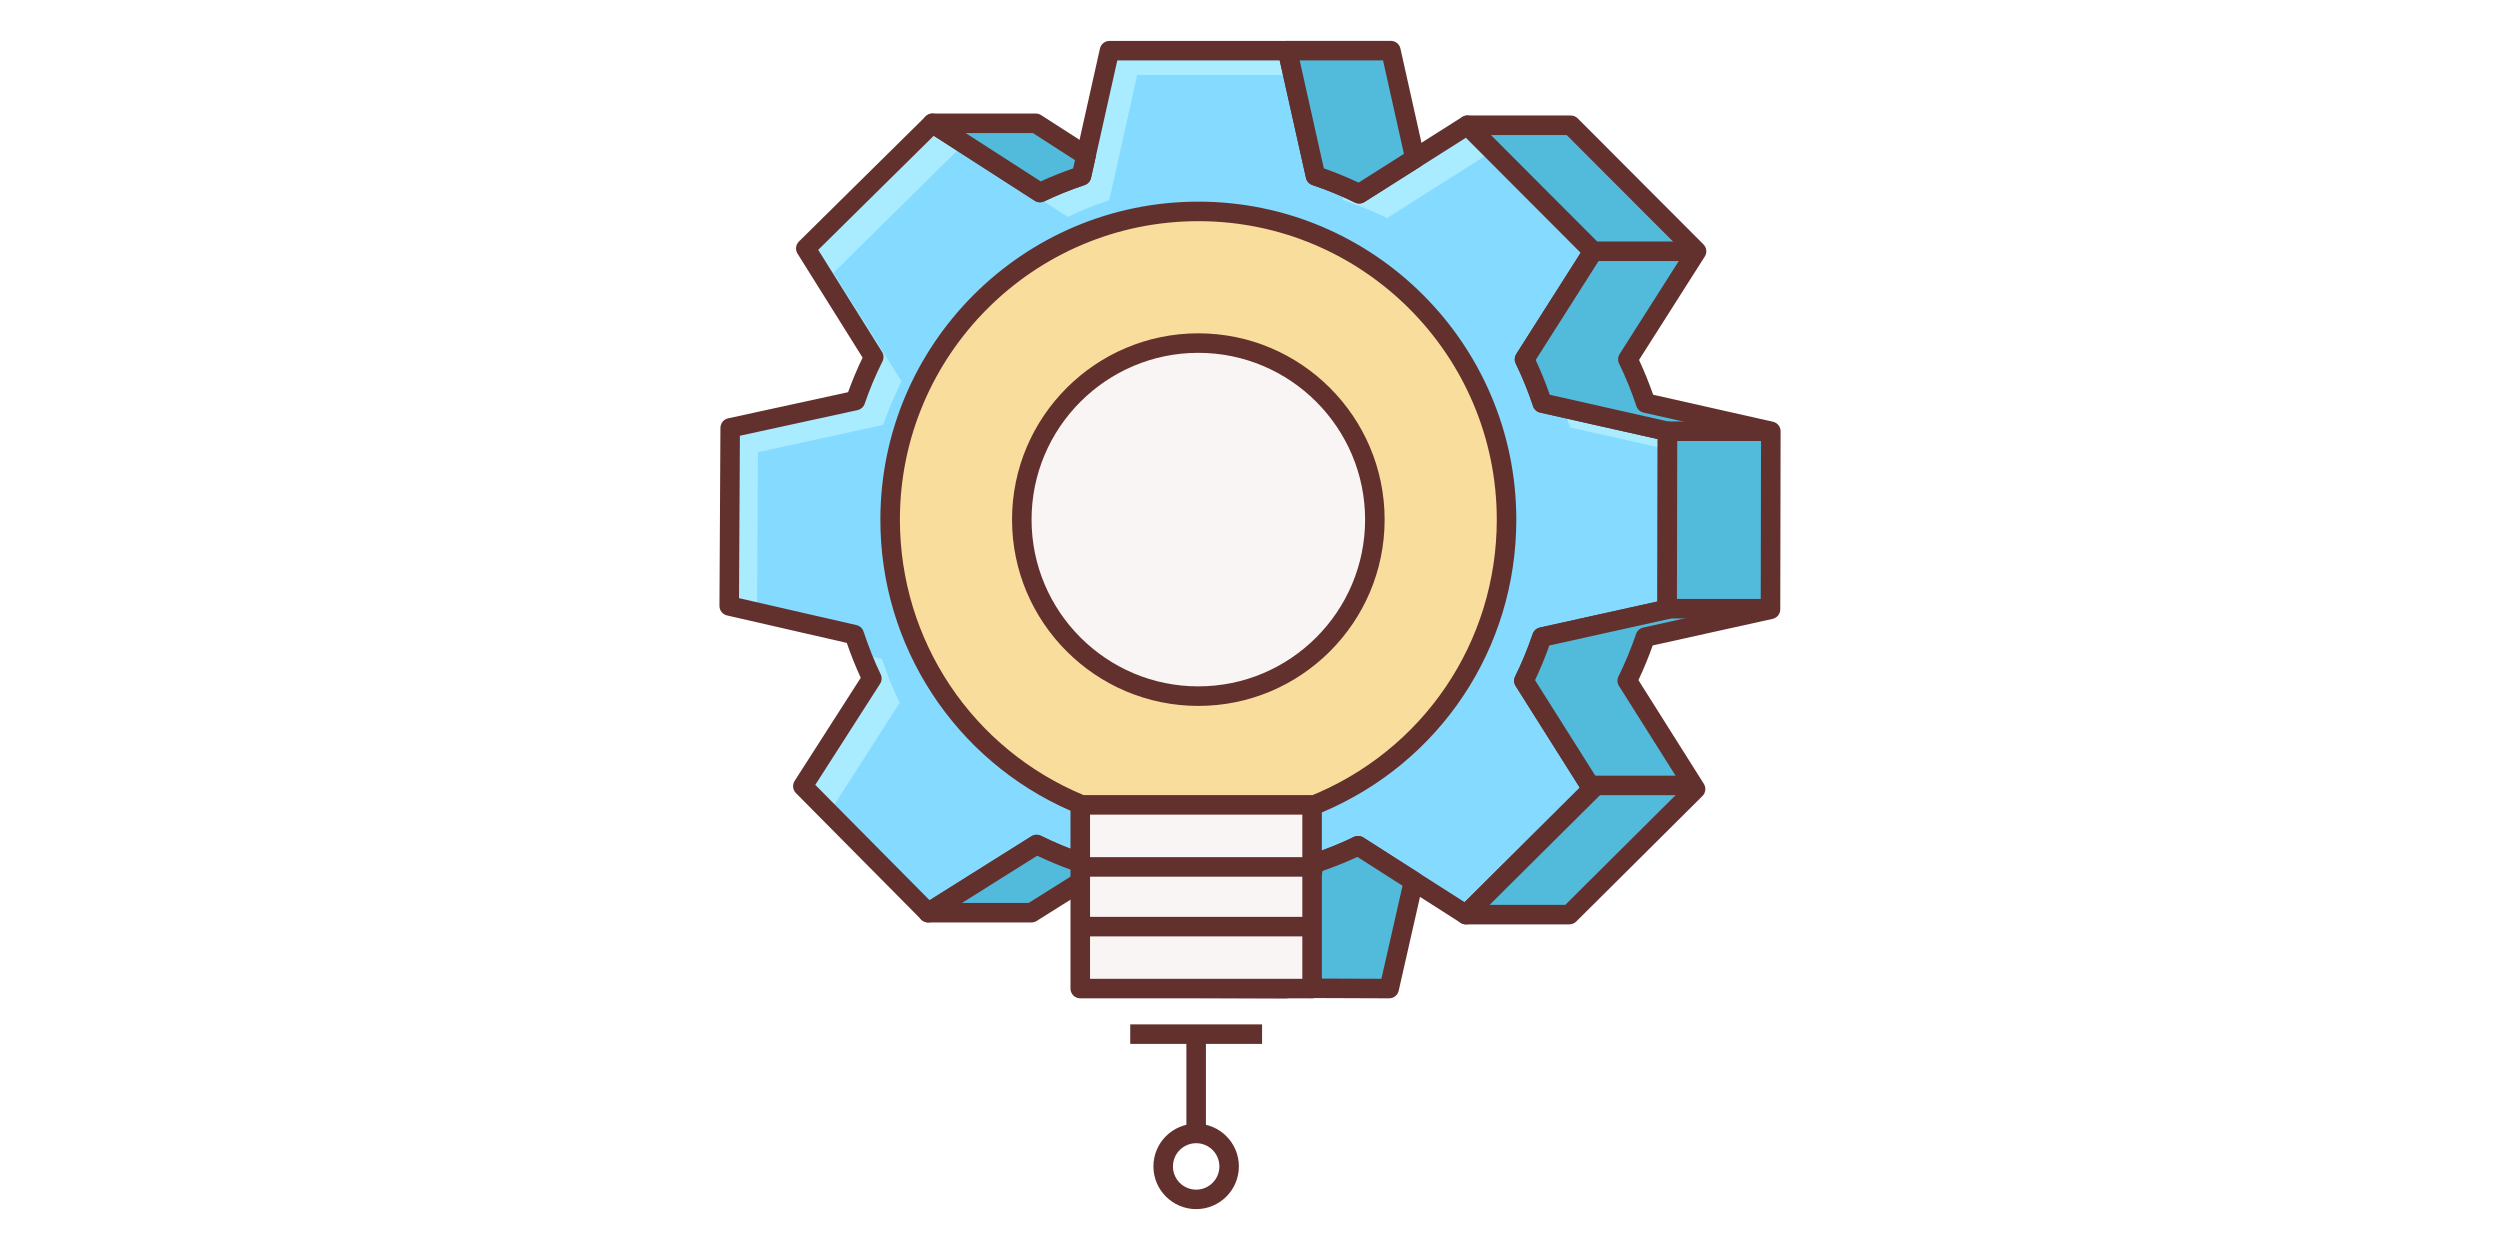
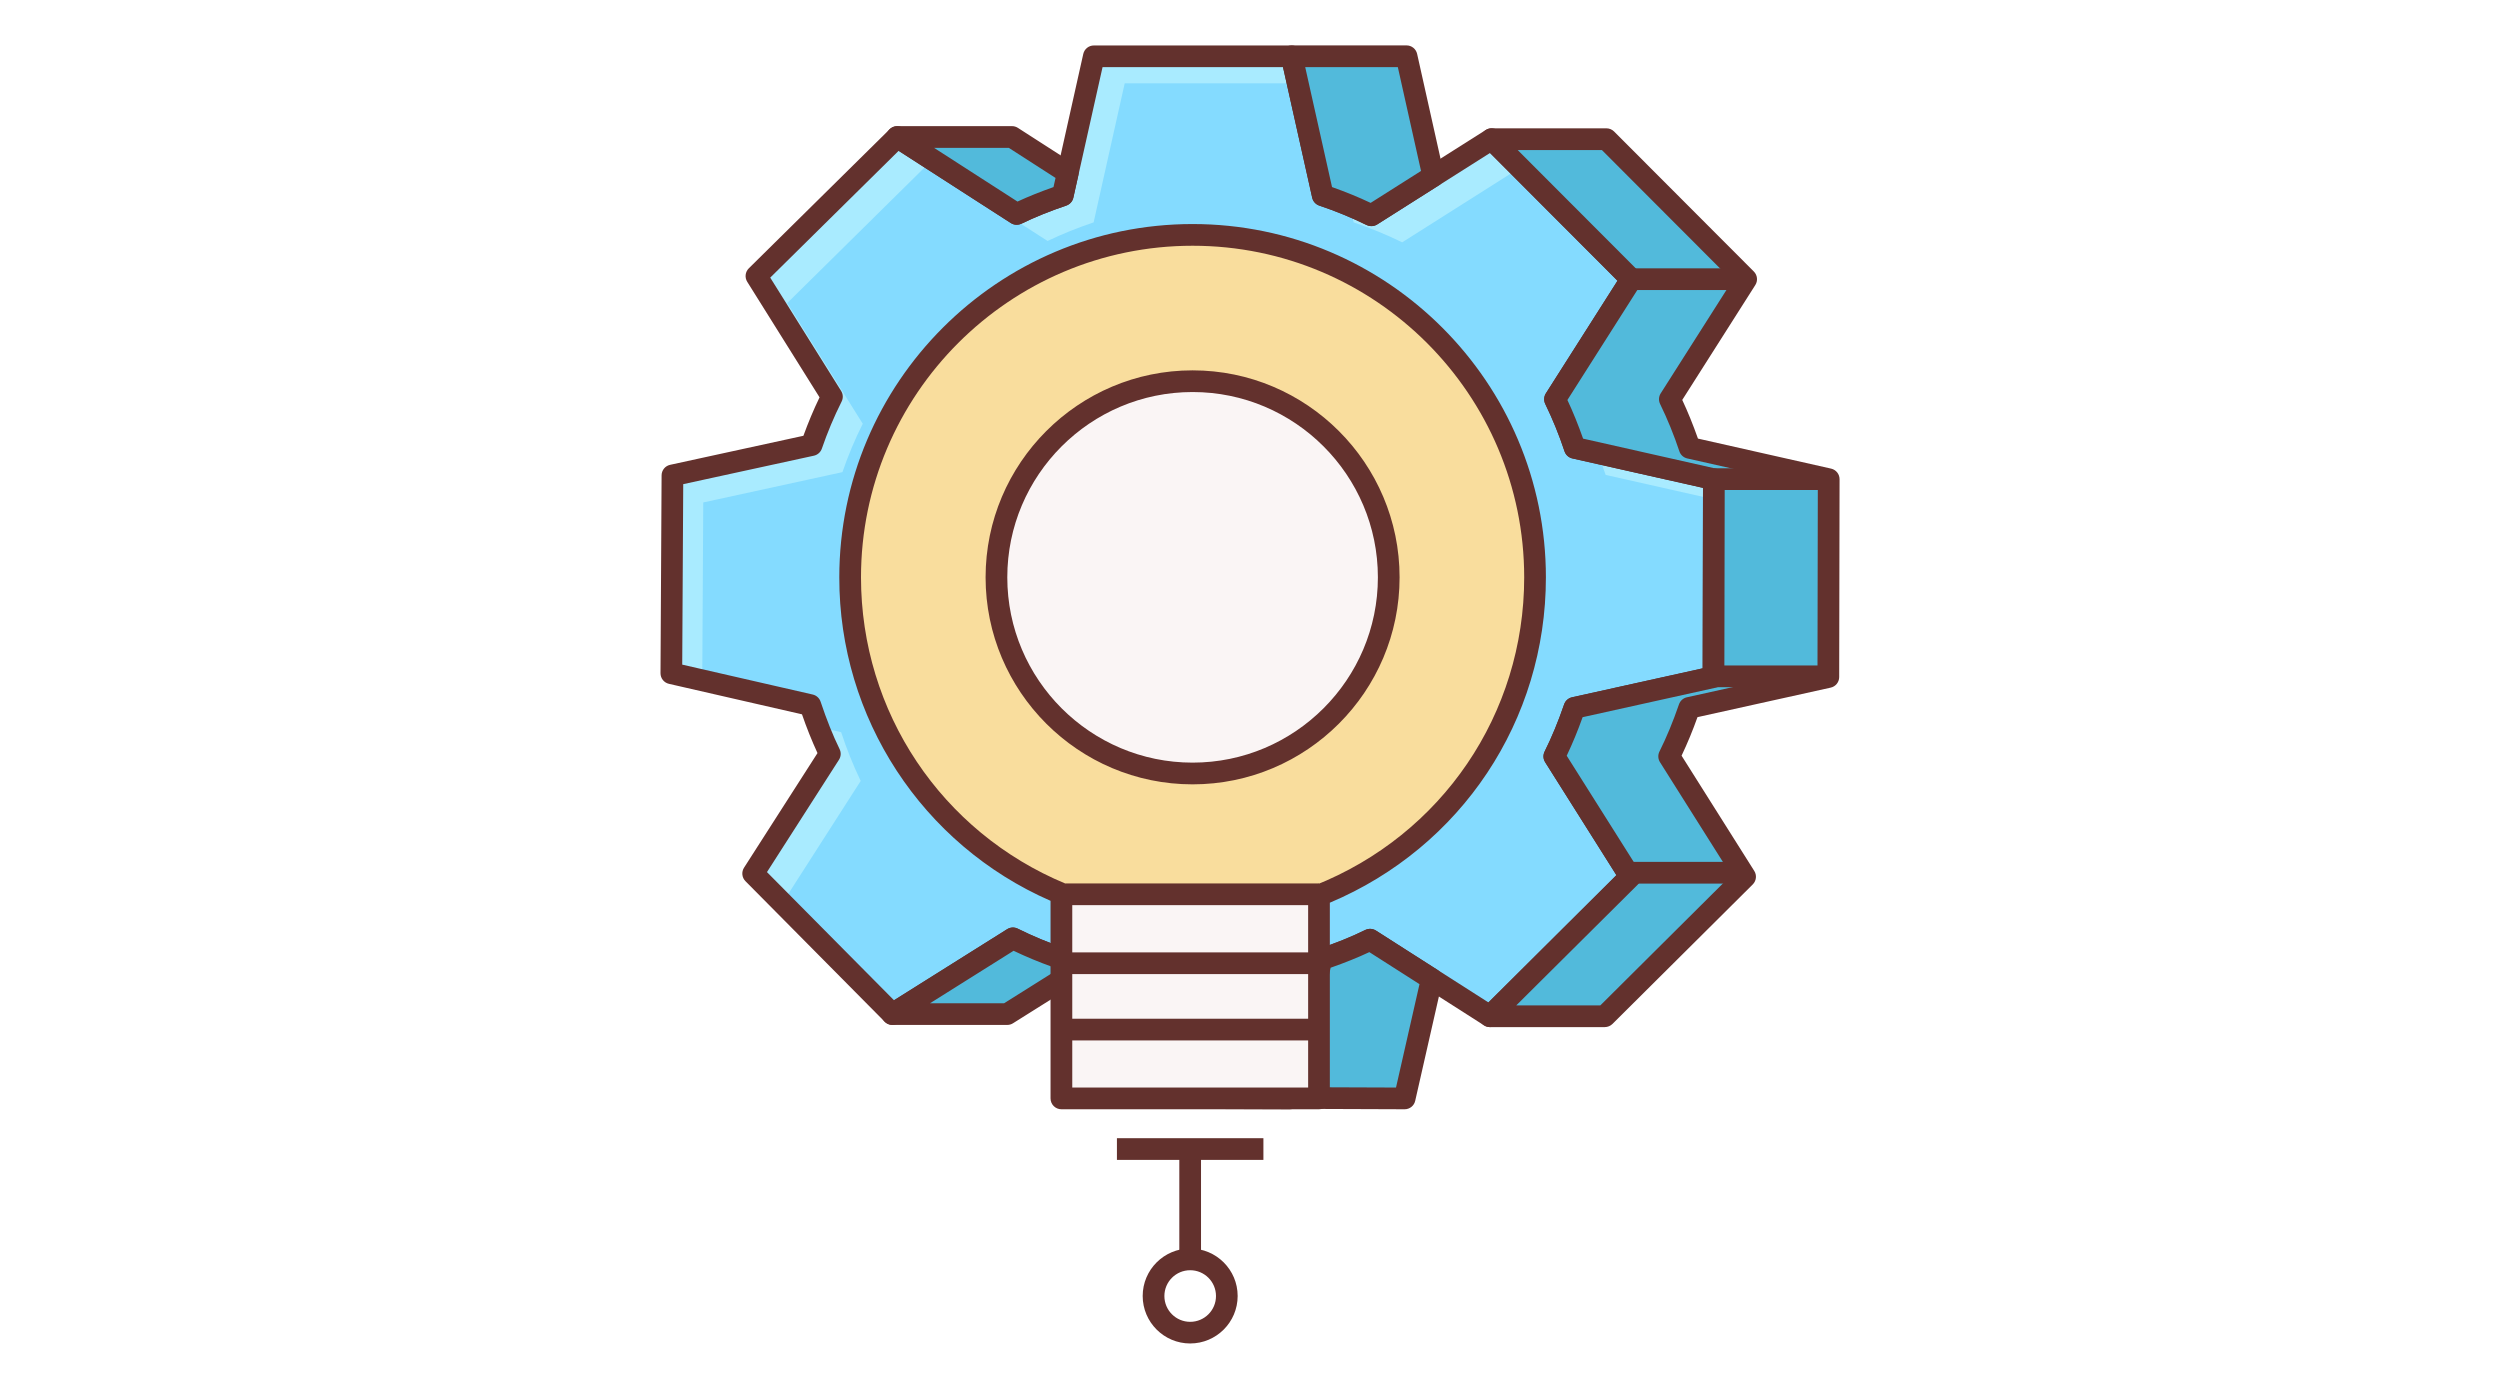
- <svg xmlns="http://www.w3.org/2000/svg" width="90" height="45" version="1.1" id="Layer_3" x="0" y="0" viewBox="0 0 64 64" style="enable-background:new 0 0 64 64" xml:space="preserve">
+ <svg xmlns="http://www.w3.org/2000/svg" width="90" height="50" version="1.1" id="Layer_3" x="0" y="0" viewBox="0 0 64 64" style="enable-background:new 0 0 64 64" xml:space="preserve">
  <style>.st0{fill:#faf5f5}.st1{fill:#63312d}.st10{fill:#a9ebff}.st11{fill:#52badb}</style>
  <path d="m53.357 31.198.017-9.117-6.407-1.444a18.514 18.514 0 0 0-.913-2.241l3.517-5.531-6.441-6.453-5.538 3.508a18.501 18.501 0 0 0-2.238-.919l-1.432-6.408h-9.117l-1.432 6.408c-.729.249-1.437.523-2.122.856l-5.508-3.545-6.488 6.406 3.48 5.561c-.361.72-.669 1.46-.937 2.23l-6.413 1.397-.05 9.117 6.403 1.468c.259.773.548 1.522.901 2.246l-3.535 5.515 6.417 6.476 5.554-3.489c.721.36 1.462.665 2.233.93l1.409 6.412 9.117.033 1.456-6.405a18.43 18.43 0 0 0 2.244-.907l5.523 3.526 6.464-6.429-3.499-5.546c.359-.722.66-1.465.925-2.235l6.41-1.42z" style="fill:#84dbff" />
  <path class="st10" d="m48.388 21.883 4.984 1.124.002-.926-5.359-1.208c.132.332.257.668.373 1.01zM36.775 10.248c.771.263 1.516.562 2.238.919l5.43-3.439-1.313-1.316-5.538 3.508a16.255 16.255 0 0 0-.99-.445l.173.773zM6.806 23.153l6.413-1.397c.267-.77.575-1.51.937-2.23l-3.48-5.561 6.488-6.406 5.508 3.545a18.586 18.586 0 0 1 2.122-.856l1.432-6.408H34.2l-.279-1.247h-9.117l-1.432 6.408c-.729.249-1.437.523-2.122.856l-5.508-3.545-6.488 6.406 3.48 5.561c-.361.72-.669 1.46-.937 2.23l-6.413 1.397-.05 9.117 1.426.327.046-8.197zM10.526 41.5l3.535-5.515a18.364 18.364 0 0 1-.901-2.246l-1.056-.242c.164.421.338.836.536 1.242l-3.535 5.515 6.417 6.476.115-.072-5.111-5.158z" />
  <path class="st1" d="M33.834 51.115h-.002l-9.117-.033a.499.499 0 0 1-.486-.393l-1.349-6.14a18.725 18.725 0 0 1-1.774-.738l-5.318 3.342a.504.504 0 0 1-.621-.072L8.75 40.604a.5.5 0 0 1-.065-.621l3.385-5.281a19.125 19.125 0 0 1-.714-1.786l-6.131-1.405a.5.5 0 0 1-.389-.49l.05-9.117a.498.498 0 0 1 .394-.485l6.141-1.338c.224-.616.468-1.2.744-1.771l-3.332-5.324a.5.5 0 0 1 .072-.621l6.487-6.406a.5.5 0 0 1 .622-.065l5.274 3.395a19.15 19.15 0 0 1 1.658-.666l1.371-6.137a.5.5 0 0 1 .488-.391h9.116a.5.5 0 0 1 .488.391L35.78 8.62c.64.227 1.227.467 1.779.729l5.304-3.359a.5.5 0 0 1 .621.069l6.44 6.453a.5.5 0 0 1 .068.622l-3.367 5.296c.257.547.495 1.134.723 1.78l6.136 1.384a.5.5 0 0 1 .39.488l-.017 9.117a.499.499 0 0 1-.392.487l-6.139 1.36a18.837 18.837 0 0 1-.733 1.776l3.351 5.311a.5.5 0 0 1-.07.621l-6.465 6.429a.5.5 0 0 1-.622.067L37.5 43.874c-.542.254-1.131.49-1.784.719l-1.395 6.133a.499.499 0 0 1-.487.389zm-8.715-1.032 8.316.031 1.367-6.015a.496.496 0 0 1 .328-.363c.826-.278 1.54-.566 2.183-.883a.506.506 0 0 1 .49.027l5.185 3.312 5.896-5.864-3.284-5.207a.496.496 0 0 1-.024-.489c.33-.664.625-1.376.899-2.175a.5.5 0 0 1 .364-.326l6.02-1.334.015-8.316-6.017-1.356a.497.497 0 0 1-.363-.327 17.911 17.911 0 0 0-.887-2.181.501.501 0 0 1 .026-.489l3.302-5.192-5.875-5.887-5.2 3.294a.507.507 0 0 1-.489.025 17.784 17.784 0 0 0-2.178-.894.501.501 0 0 1-.327-.364l-1.345-6.018h-8.315L23.86 9.11a.5.5 0 0 1-.327.364c-.804.274-1.46.539-2.064.833a.501.501 0 0 1-.489-.029L15.809 6.95l-5.917 5.843 3.267 5.221a.496.496 0 0 1 .023.489 17.548 17.548 0 0 0-.911 2.17.501.501 0 0 1-.366.325L5.883 22.31l-.046 8.316 6.013 1.378a.5.5 0 0 1 .363.329c.279.834.565 1.55.876 2.187a.5.5 0 0 1-.028.488l-3.319 5.178 5.854 5.907 5.215-3.276a.499.499 0 0 1 .489-.023c.68.34 1.391.636 2.173.905a.498.498 0 0 1 .325.365l1.321 6.019z" />
  <path class="st11" d="M21.25 9.857a18.586 18.586 0 0 1 2.122-.856l.231-1.035-2.57-1.654h-5.291l5.508 3.545zM37.592 9.92l2.854-1.808-1.234-5.519h-5.291l1.432 6.408a18.45 18.45 0 0 1 2.239.919zM58.649 31.198l.017-9.117-6.407-1.444a18.514 18.514 0 0 0-.913-2.241l3.517-5.531-6.441-6.453h-5.291l6.441 6.453-3.517 5.531c.356.723.651 1.469.913 2.241l6.407 1.444-.017 9.117-6.41 1.421a18.423 18.423 0 0 1-.925 2.235l3.499 5.546-6.464 6.429h5.291l6.464-6.429-3.499-5.546c.359-.722.66-1.465.925-2.235l6.41-1.421zM23.308 44.171c-.77-.266-1.512-.57-2.233-.93l-5.554 3.489h5.291l2.686-1.688-.19-.871zM37.534 43.303c-.723.355-1.471.647-2.244.907l-1.452 6.386 5.287.019 1.25-5.498-2.841-1.814z" />
  <path class="st1" d="M21.249 10.357a.5.5 0 0 1-.271-.079l-5.507-3.545a.501.501 0 0 1 .27-.921h5.291c.096 0 .189.027.271.079l2.57 1.654a.5.5 0 0 1 .218.53L23.86 9.11a.5.5 0 0 1-.327.364 17.54 17.54 0 0 0-2.066.833.493.493 0 0 1-.218.05zm-3.807-3.544 3.844 2.475c.502-.232 1.04-.449 1.659-.667l.094-.422-2.153-1.386h-3.444zM37.592 10.42a.512.512 0 0 1-.222-.052 17.784 17.784 0 0 0-2.178-.894.501.501 0 0 1-.327-.364l-1.433-6.408a.5.5 0 0 1 .489-.61h5.292a.5.5 0 0 1 .488.391l1.233 5.52a.502.502 0 0 1-.221.532l-2.854 1.808a.502.502 0 0 1-.267.077zm-1.812-1.8c.64.227 1.227.467 1.779.729l2.322-1.471-1.069-4.785h-4.268L35.78 8.62zM48.349 47.329h-5.292a.5.5 0 0 1-.353-.855l6.181-6.146-3.285-5.207a.496.496 0 0 1-.024-.489c.33-.664.625-1.376.899-2.175a.5.5 0 0 1 .364-.326l6.02-1.334.015-8.316-6.017-1.356a.497.497 0 0 1-.363-.327 17.911 17.911 0 0 0-.887-2.181.501.501 0 0 1 .026-.489l3.302-5.192-6.157-6.169a.501.501 0 0 1 .354-.854h5.291c.133 0 .26.053.354.146l6.44 6.453a.5.5 0 0 1 .068.622l-3.367 5.295c.257.547.495 1.134.724 1.781l6.135 1.384a.5.5 0 0 1 .39.488l-.017 9.117a.499.499 0 0 1-.392.487l-6.138 1.36a19.193 19.193 0 0 1-.733 1.776l3.35 5.311a.5.5 0 0 1-.07.621l-6.464 6.429a.51.51 0 0 1-.354.146zm-4.08-1h3.874l6.033-6.001-3.284-5.207a.499.499 0 0 1-.025-.489c.333-.67.628-1.382.9-2.175a.5.5 0 0 1 .364-.326l6.019-1.334.015-8.316-6.016-1.356a.497.497 0 0 1-.363-.327 17.712 17.712 0 0 0-.888-2.181.501.501 0 0 1 .026-.489l3.302-5.192-6.011-6.022h-3.879l5.589 5.6a.5.5 0 0 1 .068.622l-3.367 5.296c.257.547.495 1.134.723 1.78l6.136 1.384a.5.5 0 0 1 .39.488l-.017 9.117a.499.499 0 0 1-.392.487l-6.139 1.36a18.837 18.837 0 0 1-.733 1.776l3.351 5.311a.5.5 0 0 1-.07.621l-5.606 5.573zM20.813 47.229h-5.292a.5.5 0 0 1-.265-.924l5.554-3.489a.499.499 0 0 1 .489-.023c.68.34 1.391.636 2.173.905a.498.498 0 0 1 .325.365l.191.871a.5.5 0 0 1-.223.531l-2.687 1.688a.493.493 0 0 1-.265.076zm-3.556-1h3.413l2.267-1.424-.057-.255a18.725 18.725 0 0 1-1.774-.738l-3.849 2.417zM39.126 51.115h-.002l-5.287-.02a.5.5 0 0 1-.486-.61l1.451-6.386a.496.496 0 0 1 .328-.363c.826-.278 1.54-.566 2.183-.883a.5.5 0 0 1 .49.028l2.841 1.814a.497.497 0 0 1 .218.531l-1.249 5.498a.498.498 0 0 1-.487.391zm-4.661-1.017 4.263.016 1.082-4.764-2.311-1.476c-.541.254-1.13.49-1.783.719l-1.251 5.505z" />
  <path class="st1" d="M49.571 12.365h5.224v1h-5.224z" />
  <path d="M45.135 26.604c0-8.715-7.065-15.781-15.781-15.781s-15.78 7.065-15.78 15.781c0 6.573 4.02 12.202 9.734 14.576v9.436h11.87v-9.354c5.83-2.32 9.957-8.002 9.957-14.658z" style="fill:#f9dd9d" />
  <path class="st0" d="M23.308 41.303h11.87v9.312h-11.87z" />
  <circle class="st0" cx="29.355" cy="26.604" r="9.039" />
  <path class="st1" d="M29.354 36.143c-5.26 0-9.538-4.278-9.538-9.538s4.278-9.539 9.538-9.539 9.539 4.279 9.539 9.539-4.279 9.538-9.539 9.538zm0-18.078c-4.708 0-8.538 3.831-8.538 8.539s3.83 8.538 8.538 8.538 8.539-3.83 8.539-8.538-3.83-8.539-8.539-8.539z" />
  <path class="st1" d="M35.179 51.115h-11.87a.5.5 0 0 1-.5-.5V41.51a16.237 16.237 0 0 1-9.734-14.905c0-8.978 7.304-16.281 16.28-16.281s16.28 7.304 16.28 16.281c0 6.59-3.896 12.438-9.956 14.992v9.019a.5.5 0 0 1-.5.499zm-11.37-1h10.87v-8.854a.5.5 0 0 1 .315-.465c5.856-2.329 9.641-7.899 9.641-14.191 0-8.426-6.854-15.281-15.28-15.281s-15.28 6.855-15.28 15.281c0 6.195 3.7 11.735 9.426 14.113.187.078.309.26.309.462v8.935zM49.571 39.715h5.224v1h-5.224zM53.187 30.665h5.462v1h-5.462zM53.374 21.578h5.274v1h-5.274z" />
  <path class="st1" d="M23.5 46.943h11.679v1H23.5zM23.5 43.886h11.679v1H23.5zM23.5 40.709h11.679v1H23.5zM25.868 52.448h6.75v1h-6.75z" />
  <path class="st1" d="M28.743 53.115h1v4.542h-1z" />
  <path class="st1" d="M29.243 61.907c-1.206 0-2.188-.981-2.188-2.188s.981-2.188 2.188-2.188 2.188.981 2.188 2.188-.982 2.188-2.188 2.188zm0-3.375a1.189 1.189 0 1 0 .002 2.378 1.189 1.189 0 0 0-.002-2.378z" />
</svg>
